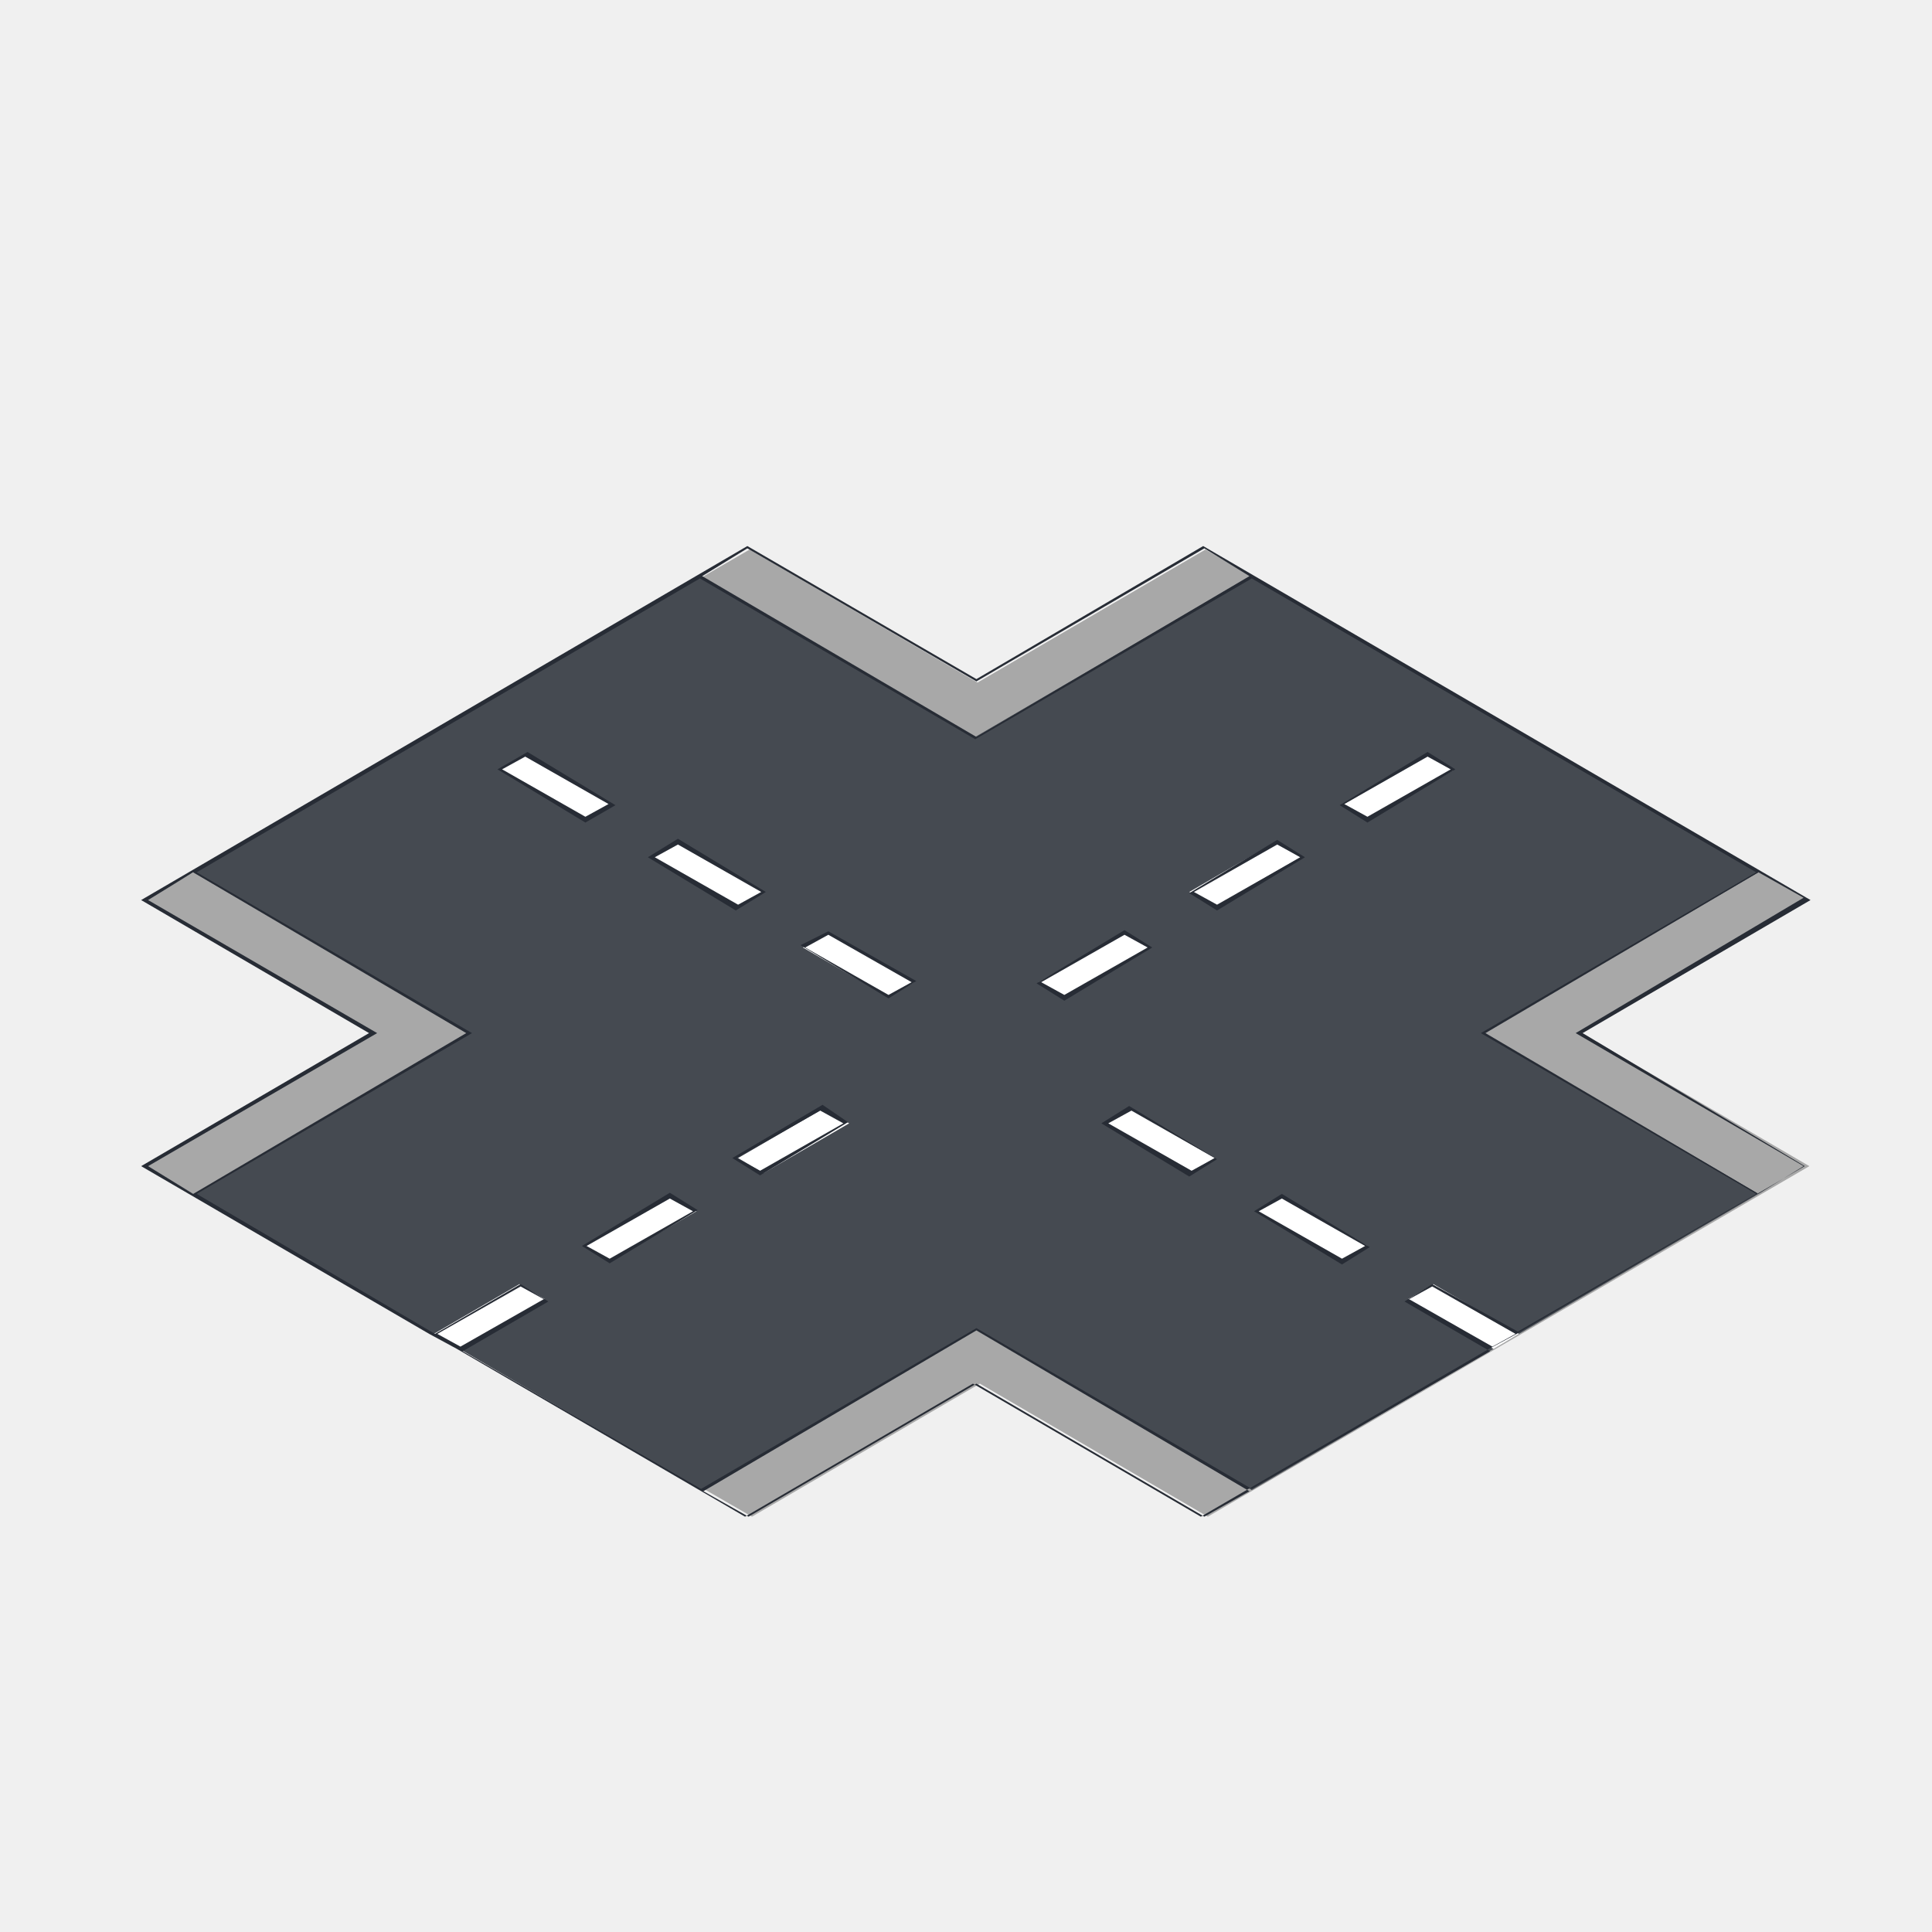
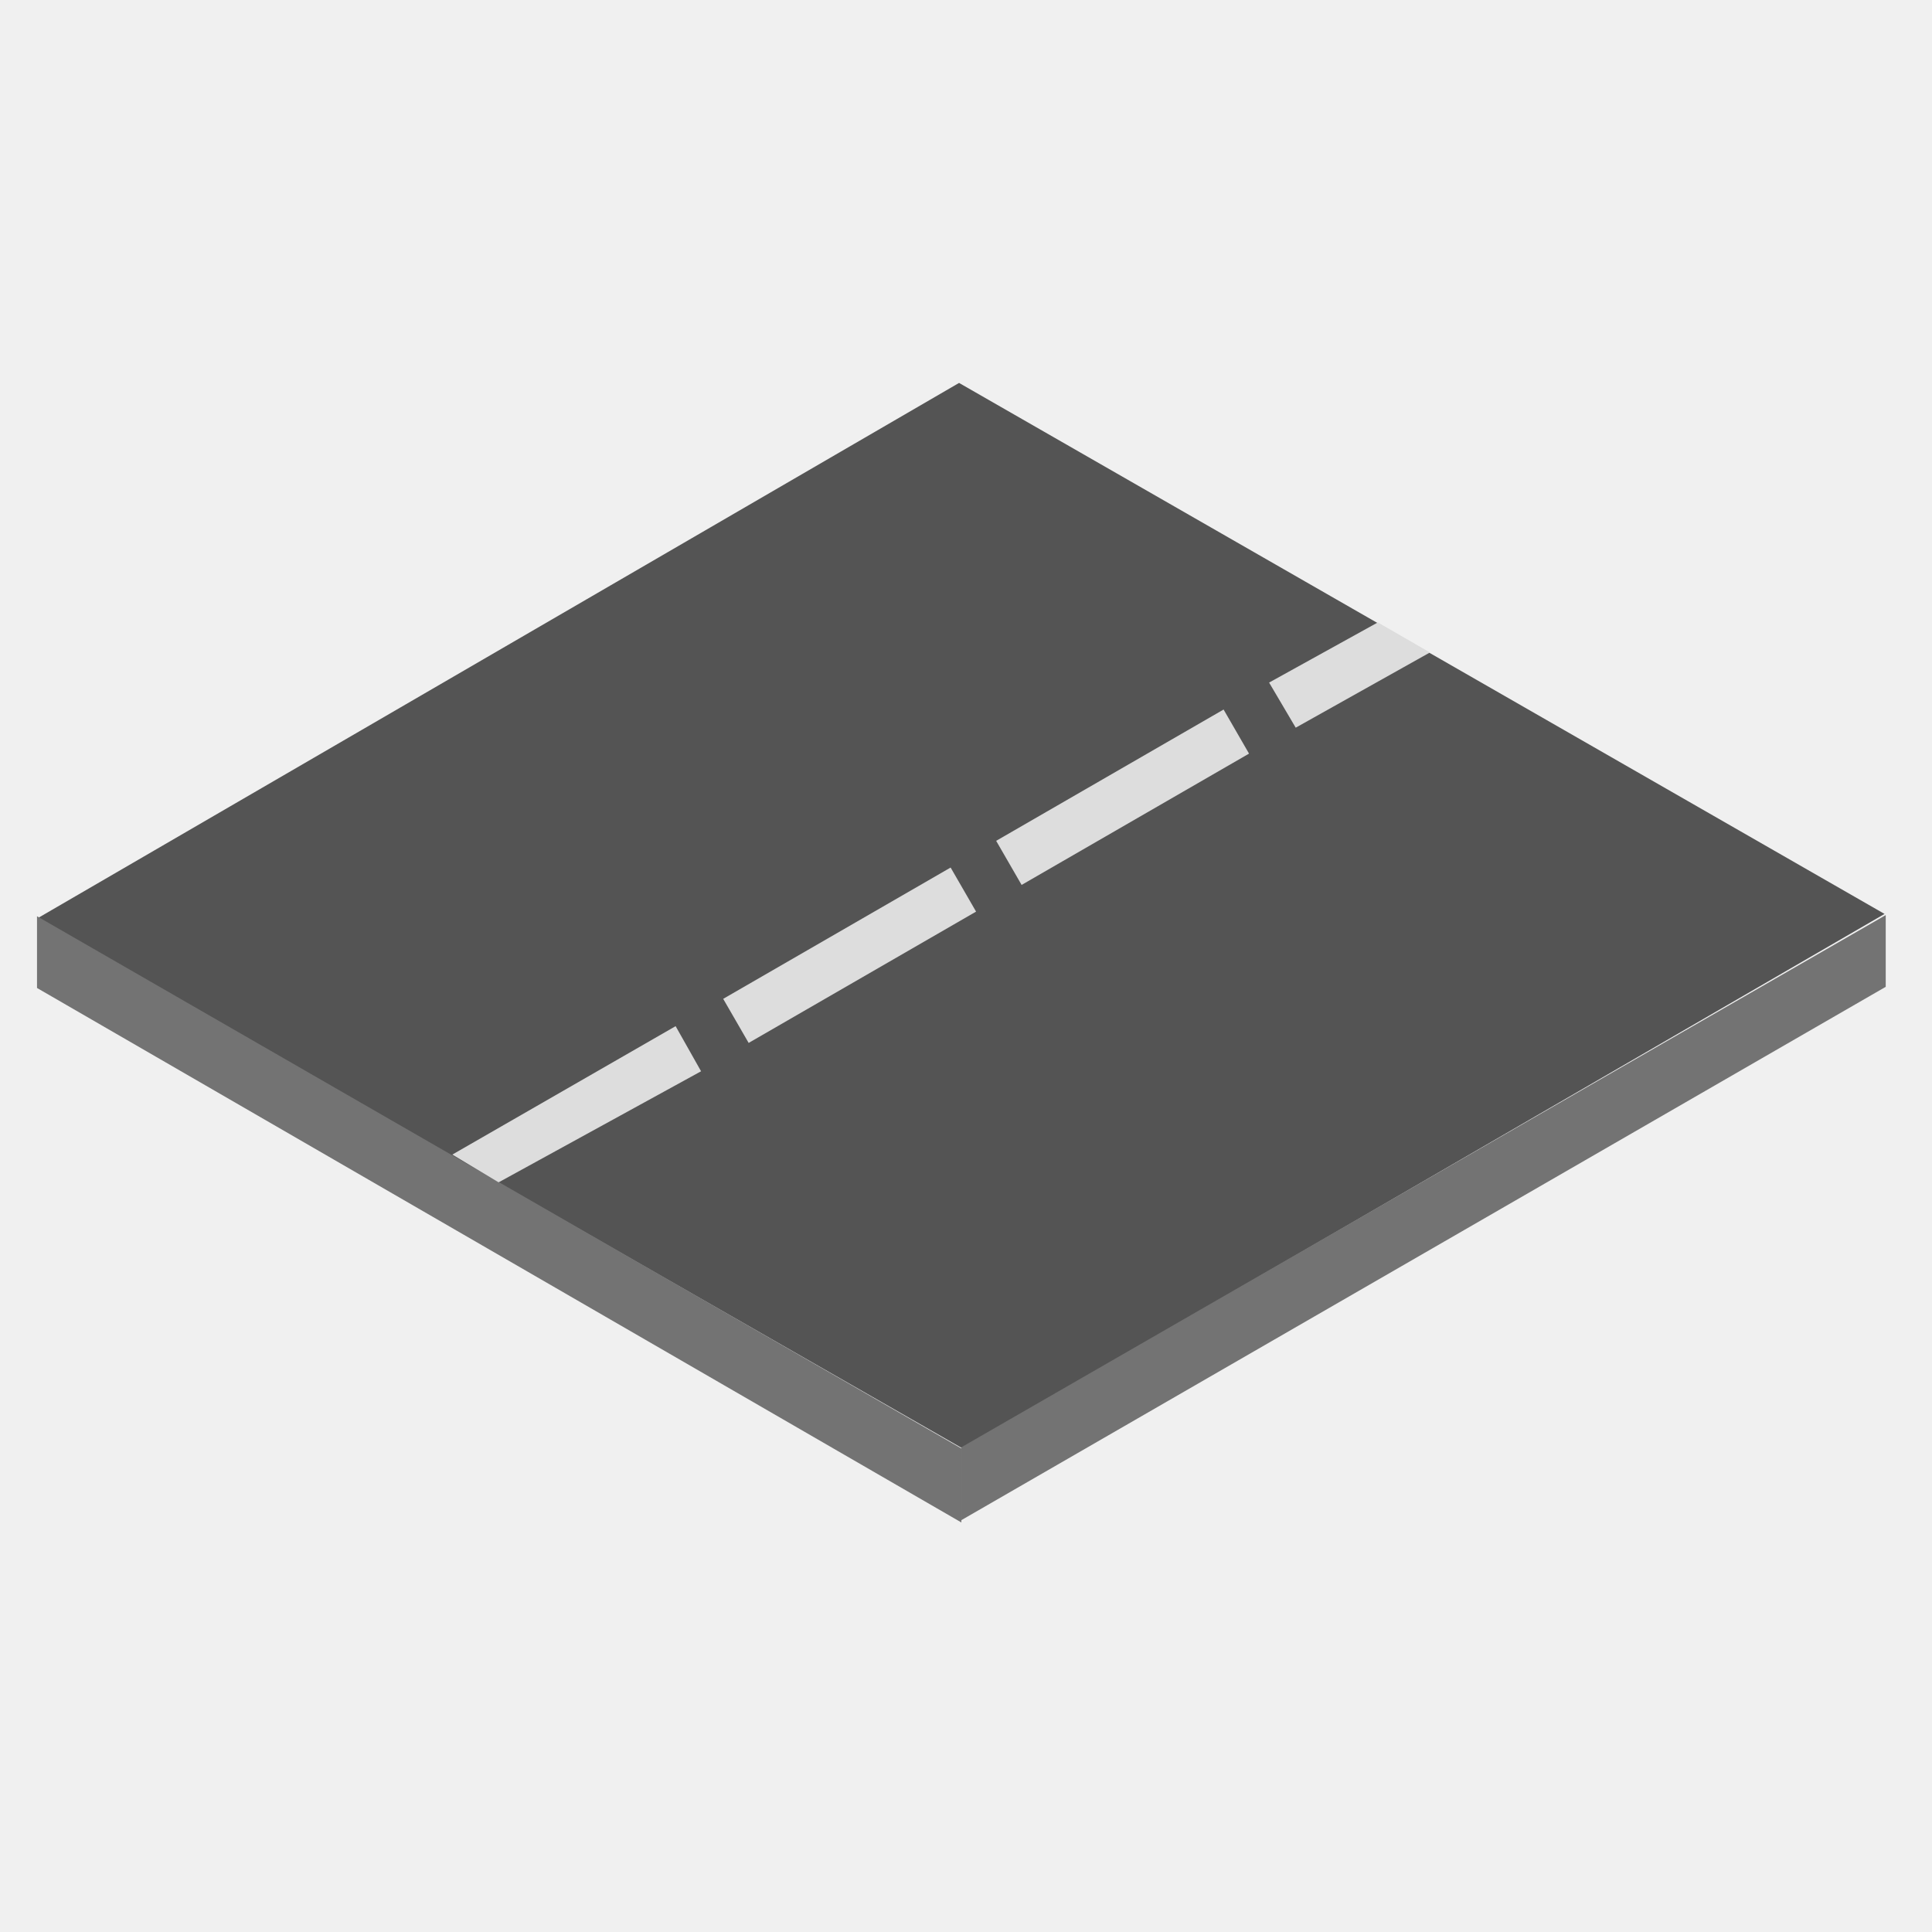
<svg xmlns="http://www.w3.org/2000/svg" version="1.1" id="Layer_1" x="0px" y="0px" viewBox="0 0 167 167" style="enable-background:new 0 0 167 167;" xml:space="preserve">
  <style type="text/css">
- 	.st0{fill:#A8A8A8;}
- 	.st1{fill:#454A51;}
- 	.st2{fill:#FFFFFF;}
- 	.st3{fill:#272C35;}
+ 	.st0{fill:#545454;}
+ 	.st1{fill:#737373;}
+ 	.st2{fill:none;}
+ 	.st3{fill:#DDDDDD;}
</style>
  <g>
    <g>
-       <path class="st0" d="M32.3,89.3L12.6,77.8l52.2-30.3l19.7,11.5l19.7-11.5l52.2,30.3l-19.7,11.5l19.7,11.5l-52,30.3l-19.7-11.5    l-19.7,11.5l-52.5-30.3L32.3,89.3z" />
+       <path class="st0" d="M83.2,125.2l-80-45.8l79.7-46.3l80,45.9L83.2,125.2" />
    </g>
  </g>
-   <path class="st1" d="M60.5,49.8l23.8,13.9l23.8-13.9L152,75.4l-23.8,13.9l23.8,13.9l-43.8,25.6l-23.8-13.9l-23.8,13.9l-43.8-25.6  l23.8-13.9L16.7,75.4L60.5,49.8z" />
-   <path class="st2" d="M71.2,95.8l2.2,1.3l-7.4,4.3c-0.7-0.4-1.5-0.9-2.2-1.3L71.2,95.8z M50.6,107.7c0.7,0.4,1.5,0.9,2.2,1.3l7.4-4.3  l-2.2-1.3L50.6,107.7z M44.9,111l-7.4,4.3l2.2,1.3l7.4-4.3L44.9,111z M116,69.6c0.7,0.4,1.5,0.9,2.2,1.3l7.4-4.3l-2.2-1.3L116,69.6z   M89.8,84.9c0.7,0.4,1.5,0.9,2.2,1.3l7.4-4.3l-2.2-1.3L89.8,84.9z M102.8,77.1c0.7,0.4,1.5,0.9,2.2,1.3l7.4-4.3l-2.2-1.3L102.8,77.1  z M97.6,95.8l-2.2,1.3l7.4,4.3c0.7-0.4,1.5-0.9,2.2-1.3L97.6,95.8z M110.8,103.4l-2.2,1.3l7.4,4.3c0.7-0.4,1.5-0.9,2.2-1.3  L110.8,103.4z M121.7,112.3l7.4,4.3l2.2-1.3l-7.4-4.3L121.7,112.3z M45.4,65.2l-2.2,1.3l7.4,4.3c0.7-0.4,1.5-0.9,2.2-1.3L45.4,65.2z   M71.6,80.6l-2.2,1.3l7.4,4.3c0.7-0.4,1.5-0.9,2.2-1.3L71.6,80.6z M58.6,72.8l-2.2,1.3l7.4,4.3c0.7-0.4,1.5-0.9,2.2-1.3L58.6,72.8z   M50.6,107.7c0.7,0.4,1.5,0.9,2.2,1.3l7.4-4.3l-2.2-1.3L50.6,107.7z M44.9,111l-7.4,4.3l2.2,1.3l7.4-4.3L44.9,111z M116,69.6  c0.7,0.4,1.5,0.9,2.2,1.3l7.4-4.3l-2.2-1.3L116,69.6z M89.8,84.9c0.7,0.4,1.5,0.9,2.2,1.3l7.4-4.3l-2.2-1.3L89.8,84.9z M102.8,77.1  c0.7,0.4,1.5,0.9,2.2,1.3l7.4-4.3l-2.2-1.3L102.8,77.1z M97.6,95.8l-2.2,1.3l7.4,4.3c0.7-0.4,1.5-0.9,2.2-1.3L97.6,95.8z   M110.8,103.4l-2.2,1.3l7.4,4.3c0.7-0.4,1.5-0.9,2.2-1.3L110.8,103.4z M121.7,112.3l7.4,4.3l2.2-1.3l-7.4-4.3L121.7,112.3z   M45.4,65.2l-2.2,1.3l7.4,4.3c0.7-0.4,1.5-0.9,2.2-1.3L45.4,65.2z M71.6,80.6l-2.2,1.3l7.4,4.3c0.7-0.4,1.5-0.9,2.2-1.3L71.6,80.6z   M58.6,72.8l-2.2,1.3l7.4,4.3c0.7-0.4,1.5-0.9,2.2-1.3L58.6,72.8z" />
  <g>
    <g>
-       <path class="st3" d="M136.8,89.3l19.7-11.5l-52.5-30.6l0,0L84.4,58.7L64.6,47.2L12.2,77.8l19.7,11.5l-19.7,11.5l24.9,14.5l0,0    l2.4,1.3l0,0l24.9,14.5l0,0l19.7-11.5l19.7,11.5l0,0l24.9-14.5l0,0l2.4-1.3l0,0l24.9-14.5L136.8,89.3z M136.2,89.3l19.7,11.5    l-3.9,2.4l-23.6-13.9L152,75.4l3.9,2.2L136.2,89.3z M84.4,58.9l19.7-11.5l3.9,2.4L84.4,63.7L60.7,49.8l3.9-2.4L84.4,58.9z     M32.6,89.3L12.8,77.8l3.9-2.4l23.6,13.9l-23.6,13.9l-3.9-2.4L32.6,89.3z M37.8,115.3l7.2-4.1l2,1.1l-7.2,4.1L37.8,115.3z     M84.4,119.6L84.4,119.6l-19.7,11.5l-3.9-2.2l23.6-13.9l23.6,13.9l-3.9,2.2L84.4,119.6z M129,116.4l-7.2-4.1l2-1.1l7.2,4.1    L129,116.4z M123.8,111l-2.4,1.5l7.4,4.3l-20.6,11.9l-23.8-13.9l0,0l-23.8,13.9l-20.6-11.9l7.4-4.3l-2.4-1.5l-7.4,4.3L17,103.2    l23.8-13.9L17,75.4L60.5,50l23.8,13.9L108.2,50l43.6,25.4l-23.8,13.9l23.8,13.9l-20.6,11.9L123.8,111z M63.3,100.1l2.4,1.5    l7.6-4.6l-2.2-1.5L63.3,100.1z M65.7,101.2l-2-1.1l7.2-4.1l2,1.1L65.7,101.2z M50.3,107.7l2.4,1.5l7.6-4.6l-2.4-1.5L50.3,107.7z     M52.7,108.8l-2-1.1l7.2-4.1l2,1.1L52.7,108.8z M115.8,69.6l2.4,1.5l7.6-4.6l-2.4-1.5L115.8,69.6z M118.2,70.6l-2-1.1l7.2-4.1    l2,1.1L118.2,70.6z M97.2,80.4l-7.6,4.6l2.4,1.5l7.6-4.6L97.2,80.4z M90,84.9l7.2-4.1l2,1.1L92,86L90,84.9z M112.8,74.1l-2.4-1.5    l-7.6,4.6l2.4,1.5L112.8,74.1z M110.4,73l2,1.1l-7.2,4.1l-2-1.1L110.4,73z M95.2,97.1l7.6,4.6l2.4-1.5l-7.6-4.6L95.2,97.1z     M103,101.2l-7.2-4.1l2-1.1l7.2,4.1L103,101.2z M108.4,104.7l7.6,4.6l2.4-1.5l-7.6-4.6L108.4,104.7z M116,108.8l-7.2-4.1l2-1.1    l7.2,4.1L116,108.8z M53.2,69.6L45.6,65L43,66.5l7.6,4.6L53.2,69.6z M45.4,65.4l7.2,4.1l-2,1.1l-7.2-4.1L45.4,65.4z M69.2,81.7    l7.6,4.6l2.4-1.5l-7.6-4.3L69.2,81.7z M76.8,86l-7.2-4.1l2-1.1l7.2,4.1L76.8,86z M66.2,77.1l-7.6-4.6L56,74.1l7.6,4.6L66.2,77.1z     M58.6,73l7.2,4.1l-2,1.1l-7.2-4.1L58.6,73z" />
+       <path class="st1" d="M83.1,125.2l-79.9-46v6.2l79.9,46.2V125.2" />
    </g>
  </g>
+   <g>
+     <g>
+       <path class="st1" d="M163,79.1l-79.9,46v6.3L163,85.3V79.1" />
+     </g>
+   </g>
+   <path class="st2" d="M119.9,52.4" />
+   <polygon class="st3" points="58.4,88.7 39.1,99.8 43.1,102.2 60.6,92.6 " />
+   <rect x="62.1" y="80.4" transform="matrix(0.866 -0.5 0.5 0.866 -31.4664 47.7623)" class="st3" width="22.7" height="4.4" />
+   <rect x="85.7" y="66.7" transform="matrix(0.866 -0.5 0.5 0.866 -21.4592 57.7694)" class="st3" width="22.7" height="4.4" />
+   <polygon class="st3" points="119.1,53.8 109.7,59 112,62.9 123.6,56.4 " />
</svg>
